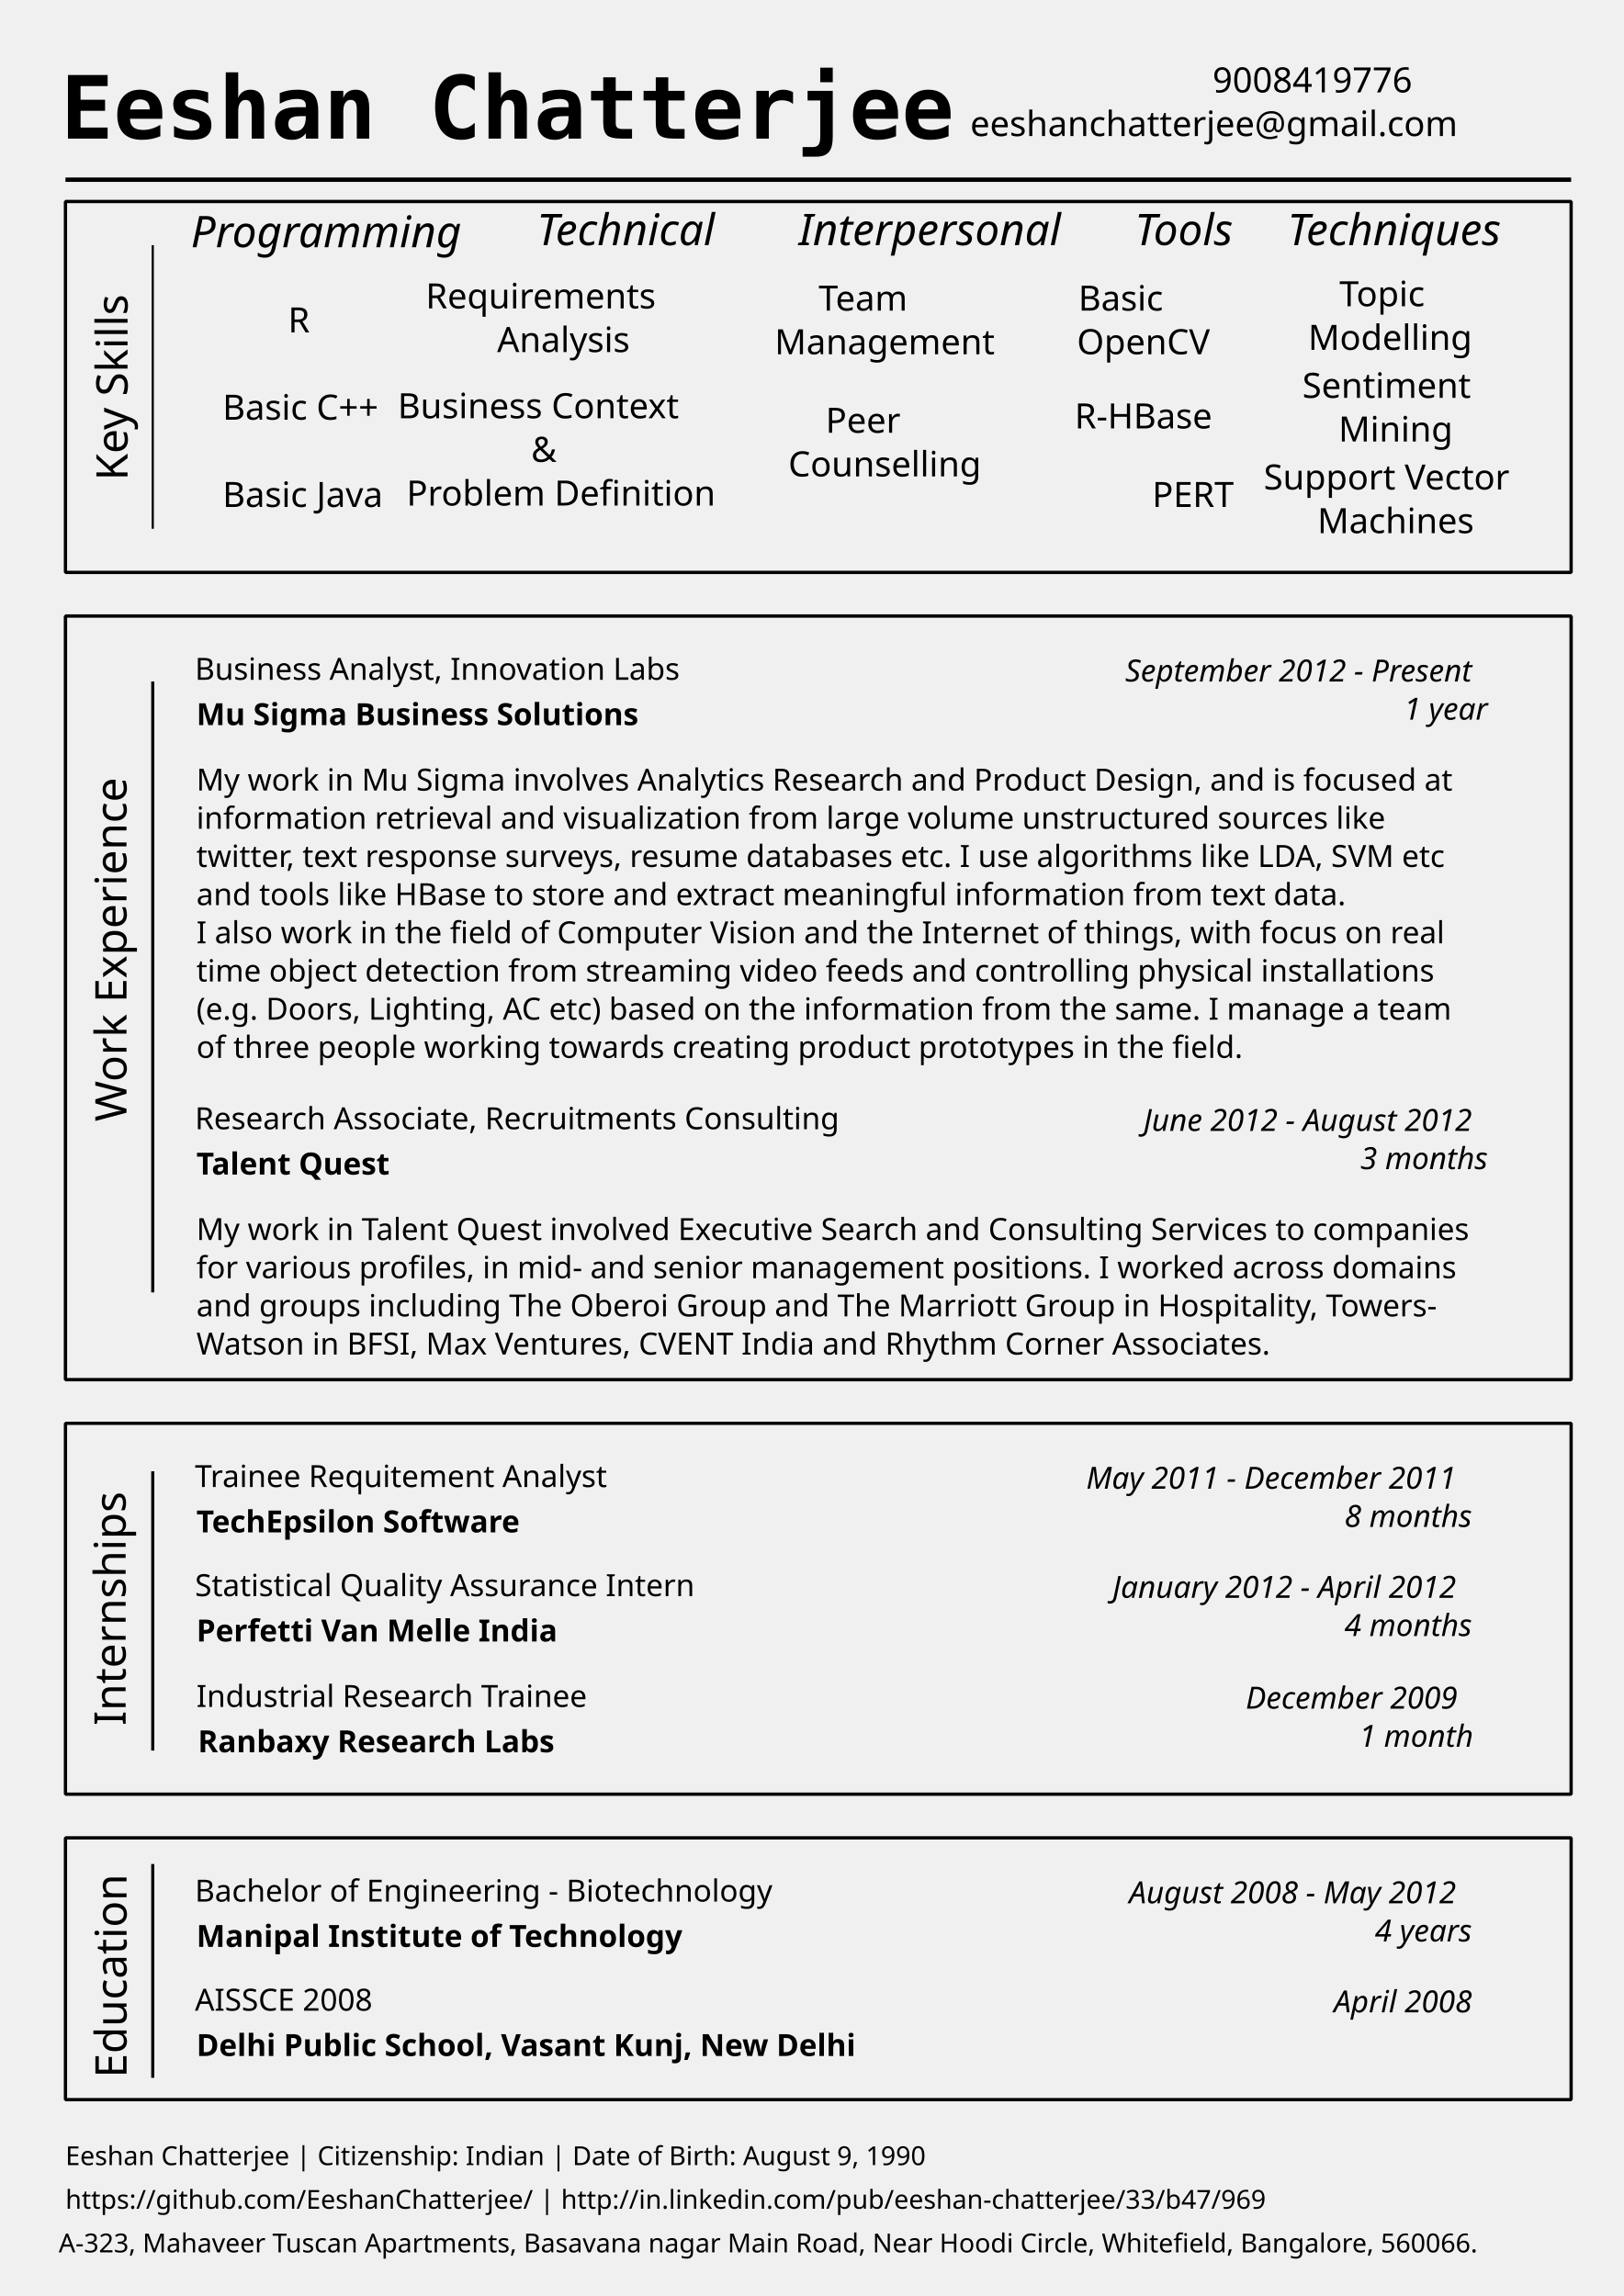
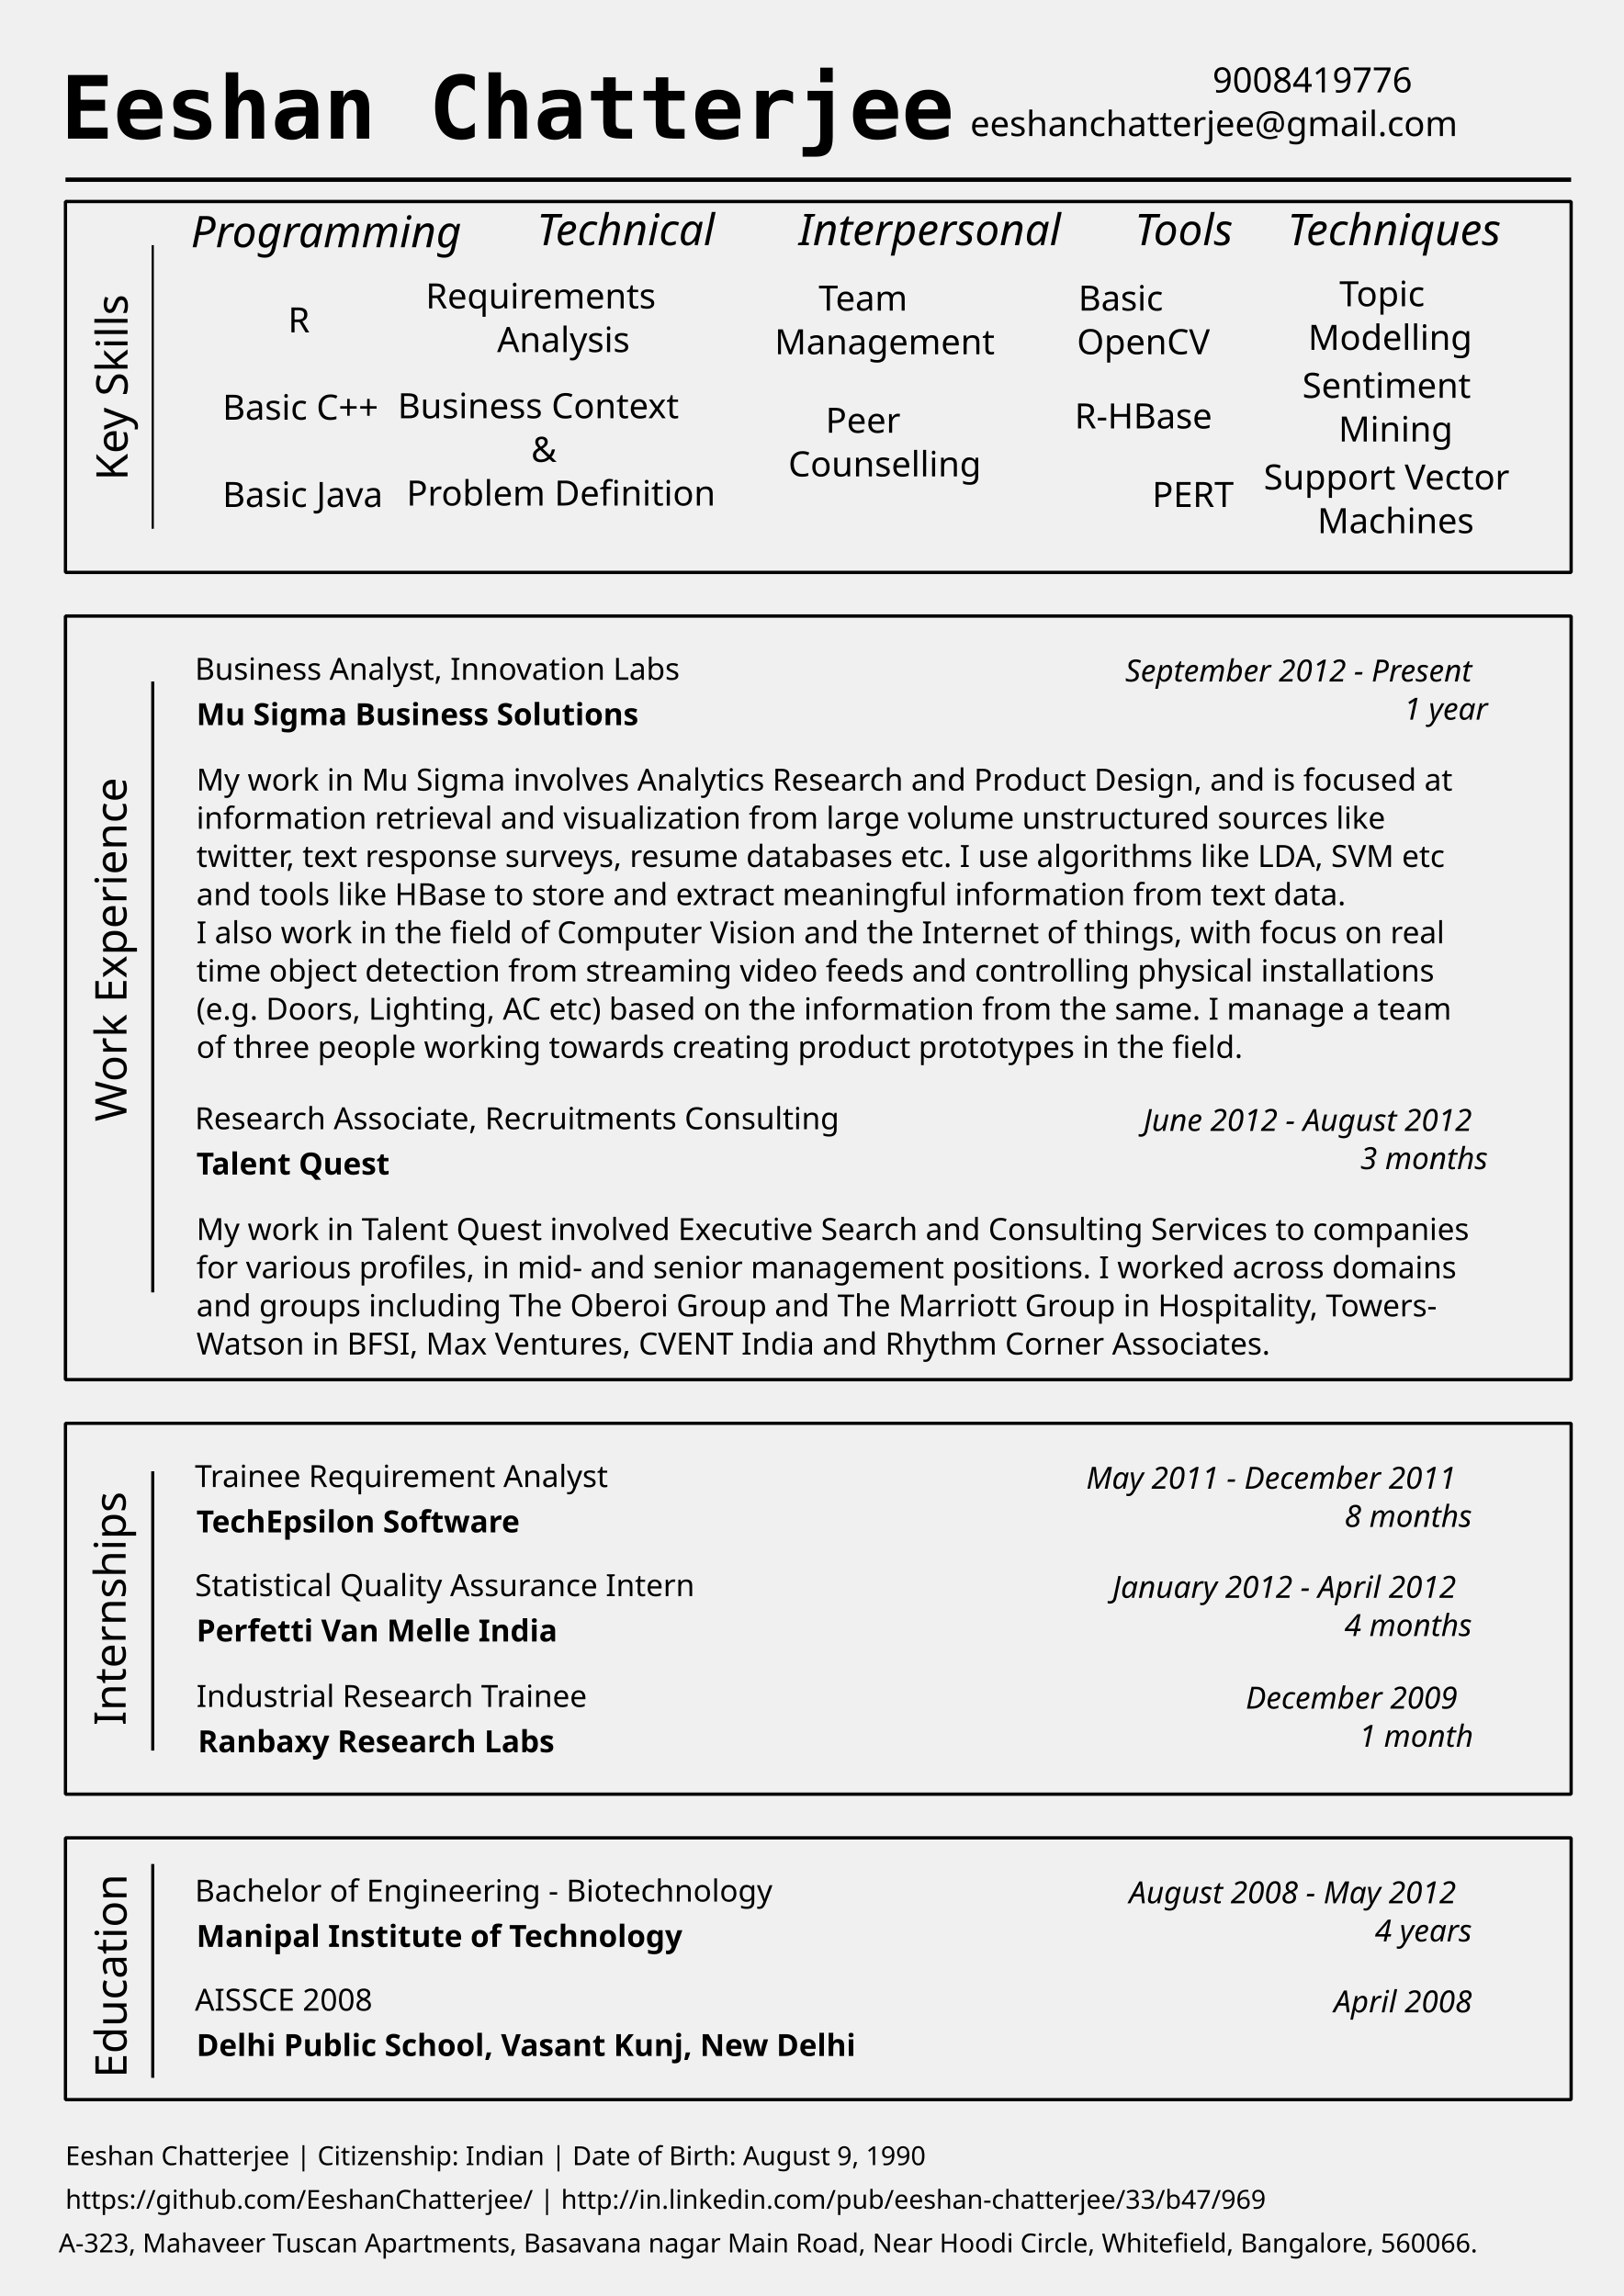
<svg xmlns="http://www.w3.org/2000/svg" width="744.094" height="1052.362" id="svg2" version="1.1">
  <defs id="defs4" />
  <g id="layer1">
    <text xml:space="preserve" style="font-size:40px;font-style:normal;font-weight:normal;line-height:125%;letter-spacing:0px;word-spacing:0px;fill:#000000;fill-opacity:1;stroke:none;font-family:Sans" x="27.868" y="63.524" id="text2987">
      <tspan id="tspan2989" x="27.868" y="63.524" style="font-style:normal;font-variant:normal;font-weight:bold;font-stretch:normal;font-family:DejaVu Sans Mono;-inkscape-font-specification:DejaVu Sans Mono Bold">Eeshan Chatterjee</tspan>
    </text>
    <text xml:space="preserve" style="font-size:40px;font-style:normal;font-weight:normal;line-height:125%;letter-spacing:0px;word-spacing:0px;fill:#000000;fill-opacity:1;stroke:none;font-family:Sans" x="720" y="42.362" id="text2991">
      <tspan id="tspan2993" x="720" y="42.362" style="font-size:16px;text-align:end;text-anchor:end">9008419776</tspan>
      <tspan x="720" y="62.362" id="tspan2995" style="font-size:16px;text-align:end;text-anchor:end">eeshanchatterjee@gmail.com</tspan>
    </text>
    <path style="fill:#000000;stroke:#000000;stroke-width:2;stroke-linecap:butt;stroke-linejoin:miter;stroke-opacity:1;fill-opacity:1;stroke-miterlimit:4;stroke-dasharray:none" d="m 30,82.362 690,0" id="path2997" />
    <rect style="fill:#ffffff;fill-opacity:0;stroke:#000000;stroke-width:1.5;stroke-linejoin:bevel;stroke-miterlimit:4;stroke-opacity:1;stroke-dasharray:none" id="rect3767" width="690" height="170" x="30" y="92.362" />
    <text xml:space="preserve" style="font-size:40px;font-style:normal;font-weight:normal;line-height:125%;letter-spacing:0px;word-spacing:0px;fill:#000000;fill-opacity:1;stroke:none;font-family:Sans" x="-220.275" y="58.445" id="text3769" transform="matrix(0,-1,1,0,0,0)">
      <tspan id="tspan3771" x="-220.275" y="58.445" style="font-size:20px">Key Skills</tspan>
    </text>
    <text xml:space="preserve" style="font-size:40px;font-style:normal;font-weight:normal;line-height:125%;letter-spacing:0px;word-spacing:0px;fill:#000000;fill-opacity:1;stroke:none;font-family:Sans" x="-94.954" y="324.042" id="text3781">
      <tspan id="tspan3783" x="-94.954" y="324.042" />
    </text>
    <text xml:space="preserve" style="font-size:20px;font-style:italic;font-weight:normal;line-height:125%;letter-spacing:0px;word-spacing:0px;fill:#000000;fill-opacity:1;stroke:none;font-family:Sans;-inkscape-font-specification:Sans Italic" x="366" y="112.362" id="text3785">
      <tspan id="tspan3787" x="366" y="112.362">Interpersonal</tspan>
    </text>
    <text xml:space="preserve" style="font-size:20px;font-style:italic;font-weight:normal;line-height:125%;letter-spacing:0px;word-spacing:0px;fill:#000000;fill-opacity:1;stroke:none;font-family:Sans;-inkscape-font-specification:Sans Italic" x="520" y="112.362" id="text3789">
      <tspan x="520" y="112.362" id="tspan3793">Tools </tspan>
    </text>
    <text xml:space="preserve" style="font-size:20px;font-style:italic;font-weight:normal;line-height:125%;letter-spacing:0px;word-spacing:0px;fill:#000000;fill-opacity:1;stroke:none;font-family:Sans;-inkscape-font-specification:Sans Italic" x="590" y="112.362" id="text3797">
      <tspan id="tspan3799" x="590" y="112.362">Techniques</tspan>
    </text>
    <path style="fill:none;stroke:#000000;stroke-width:1px;stroke-linecap:butt;stroke-linejoin:miter;stroke-opacity:1" d="m 70,112.362 0,130" id="path3801" />
    <g id="g3100" transform="translate(-2,0)">
      <text id="text3773" y="113.311" x="89.472" style="font-size:40px;font-style:normal;font-weight:normal;line-height:125%;letter-spacing:0px;word-spacing:0px;fill:#000000;fill-opacity:1;stroke:none;font-family:Sans" xml:space="preserve">
        <tspan style="font-size:20px;font-style:italic;-inkscape-font-specification:Sans Italic" y="113.311" x="89.472" id="tspan3775">Programming</tspan>
      </text>
      <text id="text3803" y="152.362" x="134" style="font-size:40px;font-style:normal;font-weight:normal;line-height:125%;letter-spacing:0px;word-spacing:0px;fill:#000000;fill-opacity:1;stroke:none;font-family:Sans" xml:space="preserve">
        <tspan style="font-size:16px" y="152.362" x="134" id="tspan3805">R</tspan>
      </text>
      <text id="text3807" y="192.362" x="104" style="font-size:40px;font-style:normal;font-weight:normal;line-height:125%;letter-spacing:0px;word-spacing:0px;fill:#000000;fill-opacity:1;stroke:none;font-family:Sans" xml:space="preserve">
        <tspan style="font-size:16px" y="192.362" x="104" id="tspan3809">Basic C++</tspan>
      </text>
      <text id="text3811" y="232.362" x="104" style="font-size:16px;font-style:normal;font-weight:normal;line-height:125%;letter-spacing:0px;word-spacing:0px;fill:#000000;fill-opacity:1;stroke:none;font-family:Sans" xml:space="preserve">
        <tspan y="232.362" x="104" id="tspan3813">Basic Java</tspan>
      </text>
    </g>
    <g id="g3110" transform="translate(-4,0)">
      <text id="text3777" y="112.362" x="250" style="font-size:20px;font-style:italic;font-weight:normal;line-height:125%;letter-spacing:0px;word-spacing:0px;fill:#000000;fill-opacity:1;stroke:none;font-family:Sans;-inkscape-font-specification:Sans Italic" xml:space="preserve">
        <tspan y="112.362" x="250" id="tspan3779">Technical</tspan>
      </text>
      <text id="text3815" y="141.362" x="298.617" style="font-size:40px;font-style:normal;font-weight:normal;line-height:125%;letter-spacing:0px;word-spacing:0px;fill:#000000;fill-opacity:1;stroke:none;font-family:Sans" xml:space="preserve">
        <tspan style="font-size:16px;text-align:center;text-anchor:middle" y="141.362" x="298.617" id="tspan3817">Requirements</tspan>
        <tspan style="font-size:16px;text-align:center;text-anchor:middle" id="tspan3819" y="161.362" x="298.617">Analysis</tspan>
      </text>
      <text id="text3821" y="191.702" x="297.501" style="font-size:40px;font-style:normal;font-weight:normal;line-height:125%;letter-spacing:0px;word-spacing:0px;fill:#000000;fill-opacity:1;stroke:none;font-family:Sans" xml:space="preserve">
        <tspan style="font-size:16px;text-align:center;text-anchor:middle" y="191.702" x="297.501" id="tspan3823">Business Context</tspan>
        <tspan id="tspan3825" style="font-size:16px;text-align:center;text-anchor:middle" y="211.702" x="300.048"> &amp; </tspan>
        <tspan id="tspan3827" style="font-size:16px;text-align:center;text-anchor:middle" y="231.702" x="297.501">Problem Definition</tspan>
      </text>
    </g>
    <text xml:space="preserve" style="font-size:40px;font-style:normal;font-weight:normal;line-height:125%;letter-spacing:0px;word-spacing:0px;fill:#000000;fill-opacity:1;stroke:none;font-family:Sans" x="431.453" y="142.362" id="text3829">
      <tspan id="tspan3831" x="434" y="142.362" style="font-size:16px;text-align:center;text-anchor:middle">Team </tspan>
      <tspan x="431.453" y="162.362" style="font-size:16px;text-align:center;text-anchor:middle" id="tspan3833">Management</tspan>
    </text>
    <text xml:space="preserve" style="font-size:40px;font-style:normal;font-weight:normal;line-height:125%;letter-spacing:0px;word-spacing:0px;fill:#000000;fill-opacity:1;stroke:none;font-family:Sans" x="431.453" y="198.362" id="text3835">
      <tspan id="tspan3837" x="434" y="198.362" style="font-size:16px;text-align:center;text-anchor:middle">Peer </tspan>
      <tspan x="431.453" y="218.362" style="font-size:16px;text-align:center;text-anchor:middle" id="tspan3839">Counselling</tspan>
    </text>
    <text xml:space="preserve" style="font-size:40px;font-style:normal;font-weight:normal;line-height:125%;letter-spacing:0px;word-spacing:0px;fill:#000000;fill-opacity:1;stroke:none;font-family:Sans" x="550" y="142.362" id="text3841">
      <tspan id="tspan3843" x="550" y="142.362" style="font-size:16px;text-align:center;text-anchor:middle">Basic</tspan>
      <tspan x="550" y="162.362" id="tspan3845" style="font-size:16px;text-align:center;text-anchor:middle">OpenCV</tspan>
    </text>
    <text xml:space="preserve" style="font-size:40px;font-style:normal;font-weight:normal;line-height:125%;letter-spacing:0px;word-spacing:0px;fill:#000000;fill-opacity:1;stroke:none;font-family:Sans" x="550" y="196.362" id="text3847">
      <tspan x="550" y="196.362" id="tspan3853" style="font-size:16px;text-align:center;text-anchor:middle">R-HBase</tspan>
    </text>
    <text xml:space="preserve" style="font-size:16px;font-style:normal;font-weight:normal;text-align:center;line-height:125%;letter-spacing:0px;word-spacing:0px;text-anchor:middle;fill:#000000;fill-opacity:1;stroke:none;font-family:Sans" x="647.453" y="140.362" id="text3855">
      <tspan id="tspan3857" x="650" y="140.362">Topic </tspan>
      <tspan x="647.453" y="160.362" id="tspan3864">Modelling</tspan>
    </text>
    <text xml:space="preserve" style="font-size:40px;font-style:normal;font-weight:normal;line-height:125%;letter-spacing:0px;word-spacing:0px;fill:#000000;fill-opacity:1;stroke:none;font-family:Sans" x="528" y="232.362" id="text3866">
      <tspan id="tspan3868" x="528" y="232.362" style="font-size:16px">PERT</tspan>
    </text>
    <text xml:space="preserve" style="font-size:16px;font-style:normal;font-weight:normal;text-align:center;line-height:125%;letter-spacing:0px;word-spacing:0px;text-anchor:middle;fill:#000000;fill-opacity:1;stroke:none;font-family:Sans" x="650" y="182.362" id="text3870">
      <tspan id="tspan3872" x="650" y="182.362">Sentiment</tspan>
      <tspan x="650" y="202.362" id="tspan3874">Mining</tspan>
    </text>
    <text xml:space="preserve" style="font-size:16px;font-style:normal;font-weight:normal;text-align:center;line-height:125%;letter-spacing:0px;word-spacing:0px;text-anchor:middle;fill:#000000;fill-opacity:1;stroke:none;font-family:Sans" x="650" y="224.362" id="text3876">
      <tspan id="tspan3878" x="650" y="224.362">Support Vector</tspan>
      <tspan x="650" y="244.362" id="tspan3880">Machines</tspan>
    </text>
    <rect style="fill:#ffffff;fill-opacity:0;stroke:#000000;stroke-width:1.546;stroke-linejoin:bevel;stroke-miterlimit:4;stroke-opacity:1;stroke-dasharray:none" id="rect3040" width="690" height="350" x="30" y="282.362" />
    <text xml:space="preserve" style="font-size:40px;font-style:normal;font-weight:normal;line-height:125%;letter-spacing:0px;word-spacing:0px;fill:#000000;fill-opacity:1;stroke:none;font-family:Sans" x="-514.022" y="57.969" id="text3042" transform="matrix(0,-1,1,0,0,0)">
      <tspan id="tspan3044" x="-514.022" y="57.969" style="font-size:20px">Work Experience</tspan>
    </text>
    <path style="fill:none;stroke:#000000;stroke-width:1.414px;stroke-linecap:butt;stroke-linejoin:miter;stroke-opacity:1" d="m 70,312.362 0,280" id="path3801-2" />
    <text xml:space="preserve" style="font-size:40px;font-style:normal;font-weight:normal;line-height:125%;letter-spacing:0px;word-spacing:0px;fill:#000000;fill-opacity:1;stroke:none;font-family:Sans" x="89.325" y="311.58" id="text3064">
      <tspan id="tspan3066" x="89.325" y="311.58" style="font-size:14px">Business Analyst, Innovation Labs</tspan>
    </text>
    <text xml:space="preserve" style="font-size:14px;font-style:normal;font-weight:bold;line-height:125%;letter-spacing:0px;word-spacing:0px;fill:#000000;fill-opacity:1;stroke:none;font-family:Sans;-inkscape-font-specification:Sans Bold" x="90" y="332.362" id="text3068">
      <tspan id="tspan3070" x="90" y="332.362" style="font-size:14px;font-weight:bold;-inkscape-font-specification:Sans Bold">Mu Sigma Business Solutions</tspan>
    </text>
    <text xml:space="preserve" style="font-size:14px;font-style:italic;font-weight:normal;text-align:end;line-height:125%;letter-spacing:0px;word-spacing:0px;text-anchor:end;fill:#000000;fill-opacity:1;stroke:none;font-family:Sans;-inkscape-font-specification:Sans Italic" x="700" y="312.362" id="text3075">
      <tspan id="tspan3077" x="700" y="312.362">September 2012 - Present</tspan>
      <tspan x="700" y="329.862" id="tspan3079">1 year</tspan>
    </text>
    <text xml:space="preserve" style="font-size:40px;font-style:normal;font-weight:normal;line-height:125%;letter-spacing:0px;word-spacing:0px;fill:#000000;fill-opacity:1;stroke:none;font-family:Sans" x="90" y="362.362" id="text3233">
      <tspan id="tspan3235" x="90" y="362.362" style="font-size:14px">My work in Mu Sigma involves Analytics Research and Product Design, and is focused at </tspan>
      <tspan x="90" y="379.862" style="font-size:14px" id="tspan3249">information retrieval and visualization from large volume unstructured sources like </tspan>
      <tspan x="90" y="397.362" style="font-size:14px" id="tspan3251">twitter, text response surveys, resume databases etc. I use algorithms like LDA, SVM etc</tspan>
      <tspan x="90" y="414.862" style="font-size:14px" id="tspan3253">and tools like HBase to store and extract meaningful information from text data.</tspan>
      <tspan x="90" y="432.362" id="tspan3237" style="font-size:14px">I also work in the field of Computer Vision and the Internet of things, with focus on real </tspan>
      <tspan x="90" y="449.862" style="font-size:14px" id="tspan3255">time object detection from streaming video feeds and controlling physical installations </tspan>
      <tspan x="90" y="467.362" style="font-size:14px" id="tspan3257">(e.g. Doors, Lighting, AC etc) based on the information from the same. I manage a team </tspan>
      <tspan x="90" y="484.862" style="font-size:14px" id="tspan3259">of three people working towards creating product prototypes in the field.</tspan>
    </text>
    <text xml:space="preserve" style="font-size:40px;font-style:normal;font-weight:normal;line-height:125%;letter-spacing:0px;word-spacing:0px;fill:#000000;fill-opacity:1;stroke:none;font-family:Sans" x="89.325" y="517.58" id="text3064-9">
      <tspan id="tspan3066-3" x="89.325" y="517.58" style="font-size:14px">Research Associate, Recruitments Consulting</tspan>
    </text>
    <text xml:space="preserve" style="font-size:14px;font-style:normal;font-weight:bold;line-height:125%;letter-spacing:0px;word-spacing:0px;fill:#000000;fill-opacity:1;stroke:none;font-family:Sans;-inkscape-font-specification:Sans Bold" x="90" y="538.362" id="text3068-1">
      <tspan id="tspan3070-5" x="90" y="538.362" style="font-size:14px;font-weight:bold;-inkscape-font-specification:Sans Bold">Talent Quest </tspan>
    </text>
    <text xml:space="preserve" style="font-size:14px;font-style:italic;font-weight:normal;text-align:end;line-height:125%;letter-spacing:0px;word-spacing:0px;text-anchor:end;fill:#000000;fill-opacity:1;stroke:none;font-family:Sans;-inkscape-font-specification:Sans Italic" x="700" y="518.362" id="text3075-5">
      <tspan x="700" y="518.362" id="tspan3079-8">June 2012 - August 2012</tspan>
      <tspan x="700" y="535.862" id="tspan3305">3 months</tspan>
    </text>
    <text xml:space="preserve" style="font-size:40px;font-style:normal;font-weight:normal;line-height:125%;letter-spacing:0px;word-spacing:0px;fill:#000000;fill-opacity:1;stroke:none;font-family:Sans" x="90" y="568.362" id="text3307">
      <tspan id="tspan3309" x="90" y="568.362" style="font-size:14px">My work in Talent Quest involved Executive Search and Consulting Services to companies</tspan>
      <tspan x="90" y="585.862" style="font-size:14px" id="tspan3311">for various profiles, in mid- and senior management positions. I worked across domains </tspan>
      <tspan x="90" y="603.362" style="font-size:14px" id="tspan3313">and groups including The Oberoi Group and The Marriott Group in Hospitality, Towers-</tspan>
      <tspan x="90" y="620.862" style="font-size:14px" id="tspan3315">Watson in BFSI, Max Ventures, CVENT India and Rhythm Corner Associates.</tspan>
    </text>
    <rect style="fill:#ffffff;fill-opacity:0;stroke:#000000;stroke-width:1.5;stroke-linejoin:bevel;stroke-miterlimit:4;stroke-opacity:1;stroke-dasharray:none" id="rect3490" width="690" height="170" x="30" y="652.362" />
    <text xml:space="preserve" style="font-size:40px;font-style:normal;font-weight:normal;line-height:125%;letter-spacing:0px;word-spacing:0px;fill:#000000;fill-opacity:1;stroke:none;font-family:Sans" x="-790.899" y="57.572" id="text3492" transform="matrix(0,-1,1,0,0,0)">
      <tspan id="tspan3494" x="-790.899" y="57.572" style="font-size:20px">Internships</tspan>
    </text>
    <path style="fill:none;stroke:#000000;stroke-width:1.414px;stroke-linecap:butt;stroke-linejoin:miter;stroke-opacity:1" d="m 70,674.362 0,128" id="path3801-2-6" />
    <g id="g3550" transform="translate(0,10)">
      <text id="text3064-9-1" y="671.58" x="89.325" style="font-size:40px;font-style:normal;font-weight:normal;line-height:125%;letter-spacing:0px;word-spacing:0px;fill:#000000;fill-opacity:1;stroke:none;font-family:Sans" xml:space="preserve">
-         <tspan style="font-size:14px" y="671.58" x="89.325" id="tspan3066-3-0">Trainee Requitement Analyst</tspan>
+         <tspan style="font-size:14px" y="671.58" x="89.325" id="tspan3066-3-0">Trainee Requirement Analyst</tspan>
      </text>
      <text id="text3068-1-5" y="692.362" x="90" style="font-size:14px;font-style:normal;font-weight:bold;line-height:125%;letter-spacing:0px;word-spacing:0px;fill:#000000;fill-opacity:1;stroke:none;font-family:Sans;-inkscape-font-specification:Sans Bold" xml:space="preserve">
        <tspan style="font-size:14px;font-weight:bold;-inkscape-font-specification:Sans Bold" y="692.362" x="90" id="tspan3070-5-3">TechEpsilon Software </tspan>
      </text>
      <text id="text3075-5-0" y="672.362" x="700" style="font-size:14px;font-style:italic;font-weight:normal;text-align:end;line-height:125%;letter-spacing:0px;word-spacing:0px;text-anchor:end;fill:#000000;fill-opacity:1;stroke:none;font-family:Sans;-inkscape-font-specification:Sans Italic" xml:space="preserve">
        <tspan id="tspan3079-8-1" y="672.362" x="700">May 2011 - December 2011</tspan>
        <tspan id="tspan3305-9" y="689.862" x="700">8 months</tspan>
      </text>
    </g>
    <g transform="translate(0,60)" id="g3550-3">
      <text id="text3064-9-1-7" y="671.58" x="89.325" style="font-size:40px;font-style:normal;font-weight:normal;line-height:125%;letter-spacing:0px;word-spacing:0px;fill:#000000;fill-opacity:1;stroke:none;font-family:Sans" xml:space="preserve">
        <tspan style="font-size:14px" y="671.58" x="89.325" id="tspan3066-3-0-9">Statistical Quality Assurance Intern</tspan>
      </text>
      <text id="text3068-1-5-0" y="692.362" x="90" style="font-size:14px;font-style:normal;font-weight:bold;line-height:125%;letter-spacing:0px;word-spacing:0px;fill:#000000;fill-opacity:1;stroke:none;font-family:Sans;-inkscape-font-specification:Sans Bold" xml:space="preserve">
        <tspan style="font-size:14px;font-weight:bold;-inkscape-font-specification:Sans Bold" y="692.362" x="90" id="tspan3070-5-3-1">Perfetti Van Melle India</tspan>
      </text>
      <text id="text3075-5-0-0" y="672.362" x="700" style="font-size:14px;font-style:italic;font-weight:normal;text-align:end;line-height:125%;letter-spacing:0px;word-spacing:0px;text-anchor:end;fill:#000000;fill-opacity:1;stroke:none;font-family:Sans;-inkscape-font-specification:Sans Italic" xml:space="preserve">
        <tspan id="tspan3079-8-1-7" y="672.362" x="700">January 2012 - April 2012</tspan>
        <tspan id="tspan3305-9-2" y="689.862" x="700">4 months</tspan>
      </text>
    </g>
    <g transform="translate(0.6751709,110.7819)" id="g3550-3-4">
      <text id="text3064-9-1-7-6" y="671.58" x="89.325" style="font-size:40px;font-style:normal;font-weight:normal;line-height:125%;letter-spacing:0px;word-spacing:0px;fill:#000000;fill-opacity:1;stroke:none;font-family:Sans" xml:space="preserve">
        <tspan style="font-size:14px" y="671.58" x="89.325" id="tspan3066-3-0-9-1">Industrial Research Trainee</tspan>
      </text>
      <text id="text3068-1-5-0-1" y="692.362" x="90" style="font-size:14px;font-style:normal;font-weight:bold;line-height:125%;letter-spacing:0px;word-spacing:0px;fill:#000000;fill-opacity:1;stroke:none;font-family:Sans;-inkscape-font-specification:Sans Bold" xml:space="preserve">
        <tspan style="font-size:14px;font-weight:bold;-inkscape-font-specification:Sans Bold" y="692.362" x="90" id="tspan3070-5-3-1-6">Ranbaxy Research Labs</tspan>
      </text>
      <text id="text3075-5-0-0-4" y="672.362" x="700" style="font-size:14px;font-style:italic;font-weight:normal;text-align:end;line-height:125%;letter-spacing:0px;word-spacing:0px;text-anchor:end;fill:#000000;fill-opacity:1;stroke:none;font-family:Sans;-inkscape-font-specification:Sans Italic" xml:space="preserve">
        <tspan id="tspan3079-8-1-7-5" y="672.362" x="700">December 2009</tspan>
        <tspan id="tspan3305-9-2-4" y="689.862" x="700">1 month</tspan>
      </text>
    </g>
    <rect style="fill:#ffffff;fill-opacity:0;stroke:#000000;stroke-width:1.5;stroke-linejoin:bevel;stroke-miterlimit:4;stroke-opacity:1;stroke-dasharray:none" id="rect3490-1" width="690" height="120" x="30" y="842.362" />
    <text xml:space="preserve" style="font-size:20px;font-style:normal;font-weight:normal;line-height:125%;letter-spacing:0px;word-spacing:0px;fill:#000000;fill-opacity:1;stroke:none;font-family:Sans" x="-952.362" y="58" id="text3655" transform="matrix(0,-1,1,0,0,0)">
      <tspan id="tspan3657" x="-952.362" y="58">Education</tspan>
    </text>
    <path style="fill:none;stroke:#000000;stroke-width:1.414px;stroke-linecap:butt;stroke-linejoin:miter;stroke-opacity:1" d="m 70,854.362 0,98" id="path3801-2-6-6" />
    <g transform="translate(0,200)" id="g3550-3-4-5">
      <text id="text3064-9-1-7-6-8" y="671.58" x="89.325" style="font-size:40px;font-style:normal;font-weight:normal;line-height:125%;letter-spacing:0px;word-spacing:0px;fill:#000000;fill-opacity:1;stroke:none;font-family:Sans" xml:space="preserve">
        <tspan style="font-size:14px" y="671.58" x="89.325" id="tspan3066-3-0-9-1-1">Bachelor of Engineering - Biotechnology</tspan>
      </text>
      <text id="text3068-1-5-0-1-9" y="692.362" x="90" style="font-size:14px;font-style:normal;font-weight:bold;line-height:125%;letter-spacing:0px;word-spacing:0px;fill:#000000;fill-opacity:1;stroke:none;font-family:Sans;-inkscape-font-specification:Sans Bold" xml:space="preserve">
        <tspan style="font-size:14px;font-weight:bold;-inkscape-font-specification:Sans Bold" y="692.362" x="90" id="tspan3070-5-3-1-6-1">Manipal Institute of Technology</tspan>
      </text>
      <text id="text3075-5-0-0-4-3" y="672.362" x="700" style="font-size:14px;font-style:italic;font-weight:normal;text-align:end;line-height:125%;letter-spacing:0px;word-spacing:0px;text-anchor:end;fill:#000000;fill-opacity:1;stroke:none;font-family:Sans;-inkscape-font-specification:Sans Italic" xml:space="preserve">
        <tspan id="tspan3079-8-1-7-5-0" y="672.362" x="700">August 2008 - May 2012</tspan>
        <tspan id="tspan3305-9-2-4-5" y="689.862" x="700">4 years</tspan>
      </text>
    </g>
    <g transform="translate(0,250)" id="g3550-3-4-0">
      <text id="text3064-9-1-7-6-5" y="671.58" x="89.325" style="font-size:40px;font-style:normal;font-weight:normal;line-height:125%;letter-spacing:0px;word-spacing:0px;fill:#000000;fill-opacity:1;stroke:none;font-family:Sans" xml:space="preserve">
        <tspan style="font-size:14px" y="671.58" x="89.325" id="tspan3066-3-0-9-1-0">AISSCE 2008</tspan>
      </text>
      <text id="text3068-1-5-0-1-7" y="692.362" x="90" style="font-size:14px;font-style:normal;font-weight:bold;line-height:125%;letter-spacing:0px;word-spacing:0px;fill:#000000;fill-opacity:1;stroke:none;font-family:Sans;-inkscape-font-specification:Sans Bold" xml:space="preserve">
        <tspan style="font-size:14px;font-weight:bold;-inkscape-font-specification:Sans Bold" y="692.362" x="90" id="tspan3070-5-3-1-6-3">Delhi Public School, Vasant Kunj, New Delhi</tspan>
      </text>
      <text id="text3075-5-0-0-4-1" y="672.362" x="700" style="font-size:14px;font-style:italic;font-weight:normal;text-align:end;line-height:125%;letter-spacing:0px;word-spacing:0px;text-anchor:end;fill:#000000;fill-opacity:1;stroke:none;font-family:Sans;-inkscape-font-specification:Sans Italic" xml:space="preserve">
        <tspan id="tspan3305-9-2-4-4" y="672.362" x="700">April 2008</tspan>
      </text>
    </g>
    <text xml:space="preserve" style="font-size:40px;font-style:normal;font-weight:normal;line-height:125%;letter-spacing:0px;word-spacing:0px;fill:#000000;fill-opacity:1;stroke:none;font-family:Sans" x="378" y="1032.362" id="text3746">
      <tspan x="378" y="1032.362" id="tspan3750" style="font-size:12px;text-align:center;text-anchor:middle">A-323, Mahaveer Tuscan Apartments, Basavana nagar Main Road, Near Hoodi Circle, Whitefield, Bangalore, 560066.</tspan>
    </text>
    <text xml:space="preserve" style="font-size:12px;font-style:normal;font-weight:normal;line-height:125%;letter-spacing:0px;word-spacing:0px;fill:#000000;fill-opacity:1;stroke:none;font-family:Sans" x="30" y="992.362" id="text3754">
      <tspan x="30" y="992.362" id="tspan3758">Eeshan Chatterjee | Citizenship: Indian | Date of Birth: August 9, 1990</tspan>
    </text>
    <text xml:space="preserve" style="font-size:12px;font-style:normal;font-weight:normal;line-height:125%;letter-spacing:0px;word-spacing:0px;fill:#000000;fill-opacity:1;stroke:none;font-family:Sans" x="30" y="1012.362" id="text3762">
      <tspan id="tspan3764" x="30" y="1012.362">https://github.com/EeshanChatterjee/ | http://in.linkedin.com/pub/eeshan-chatterjee/33/b47/969</tspan>
    </text>
  </g>
</svg>
